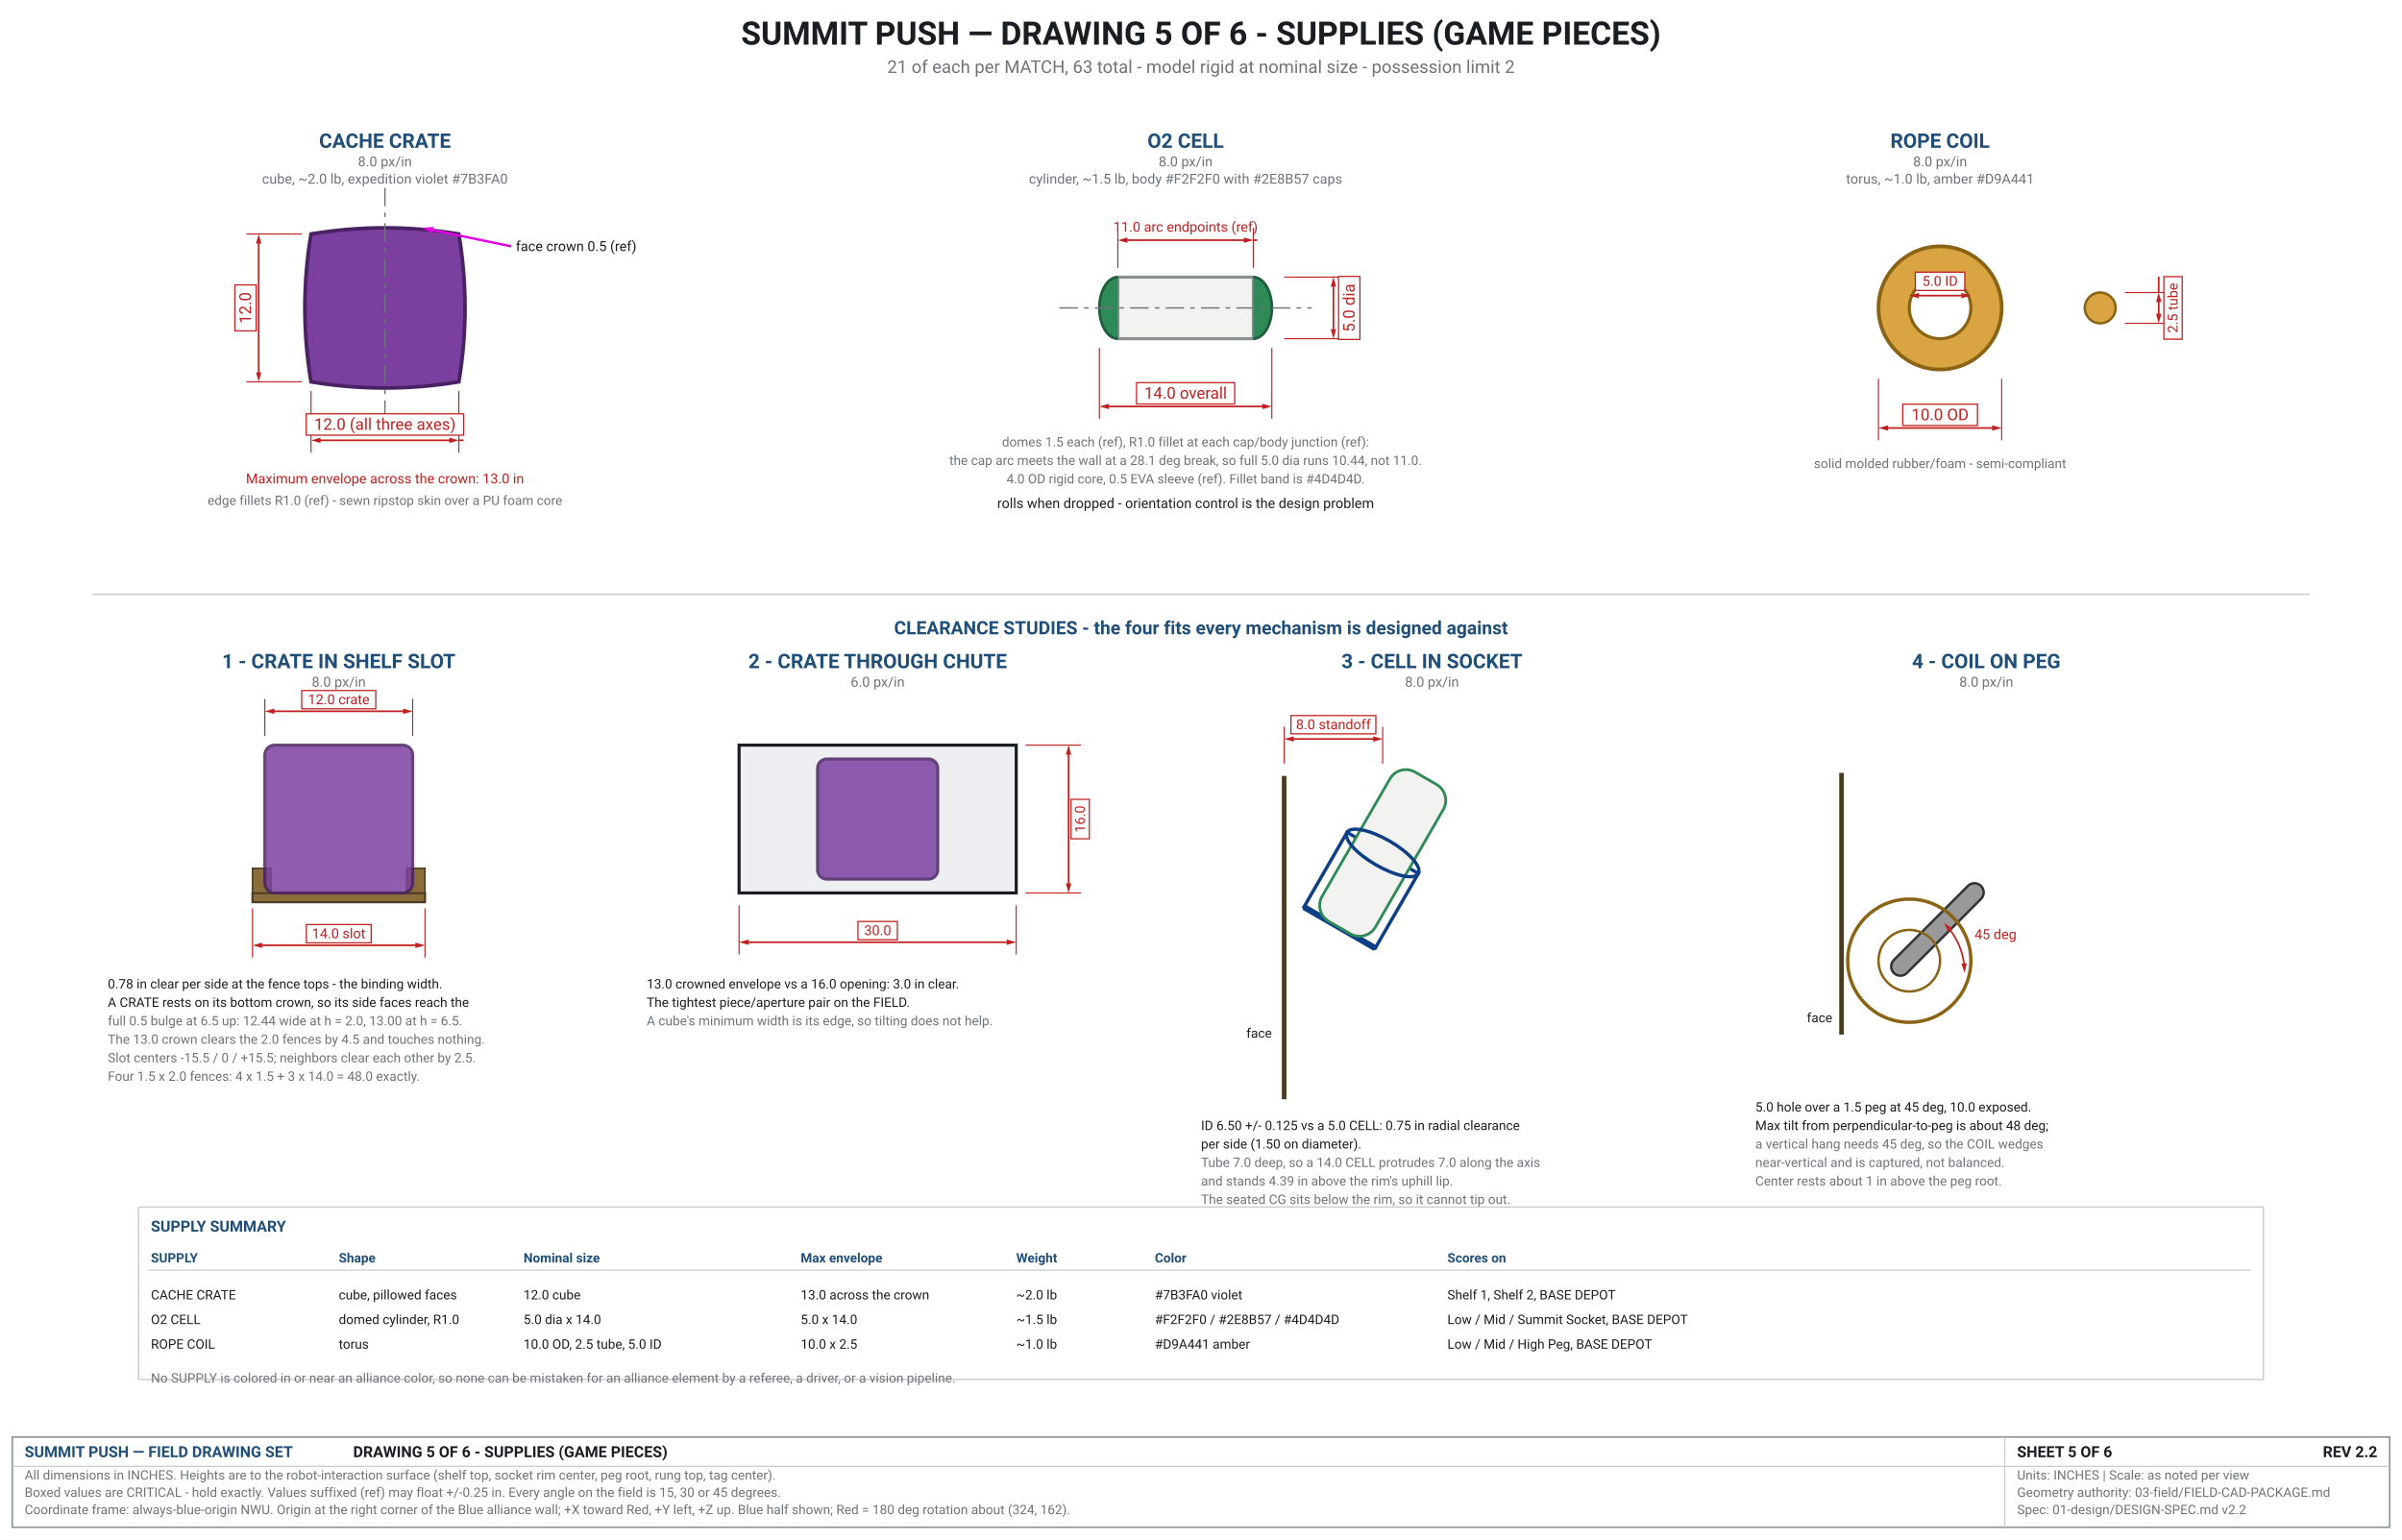
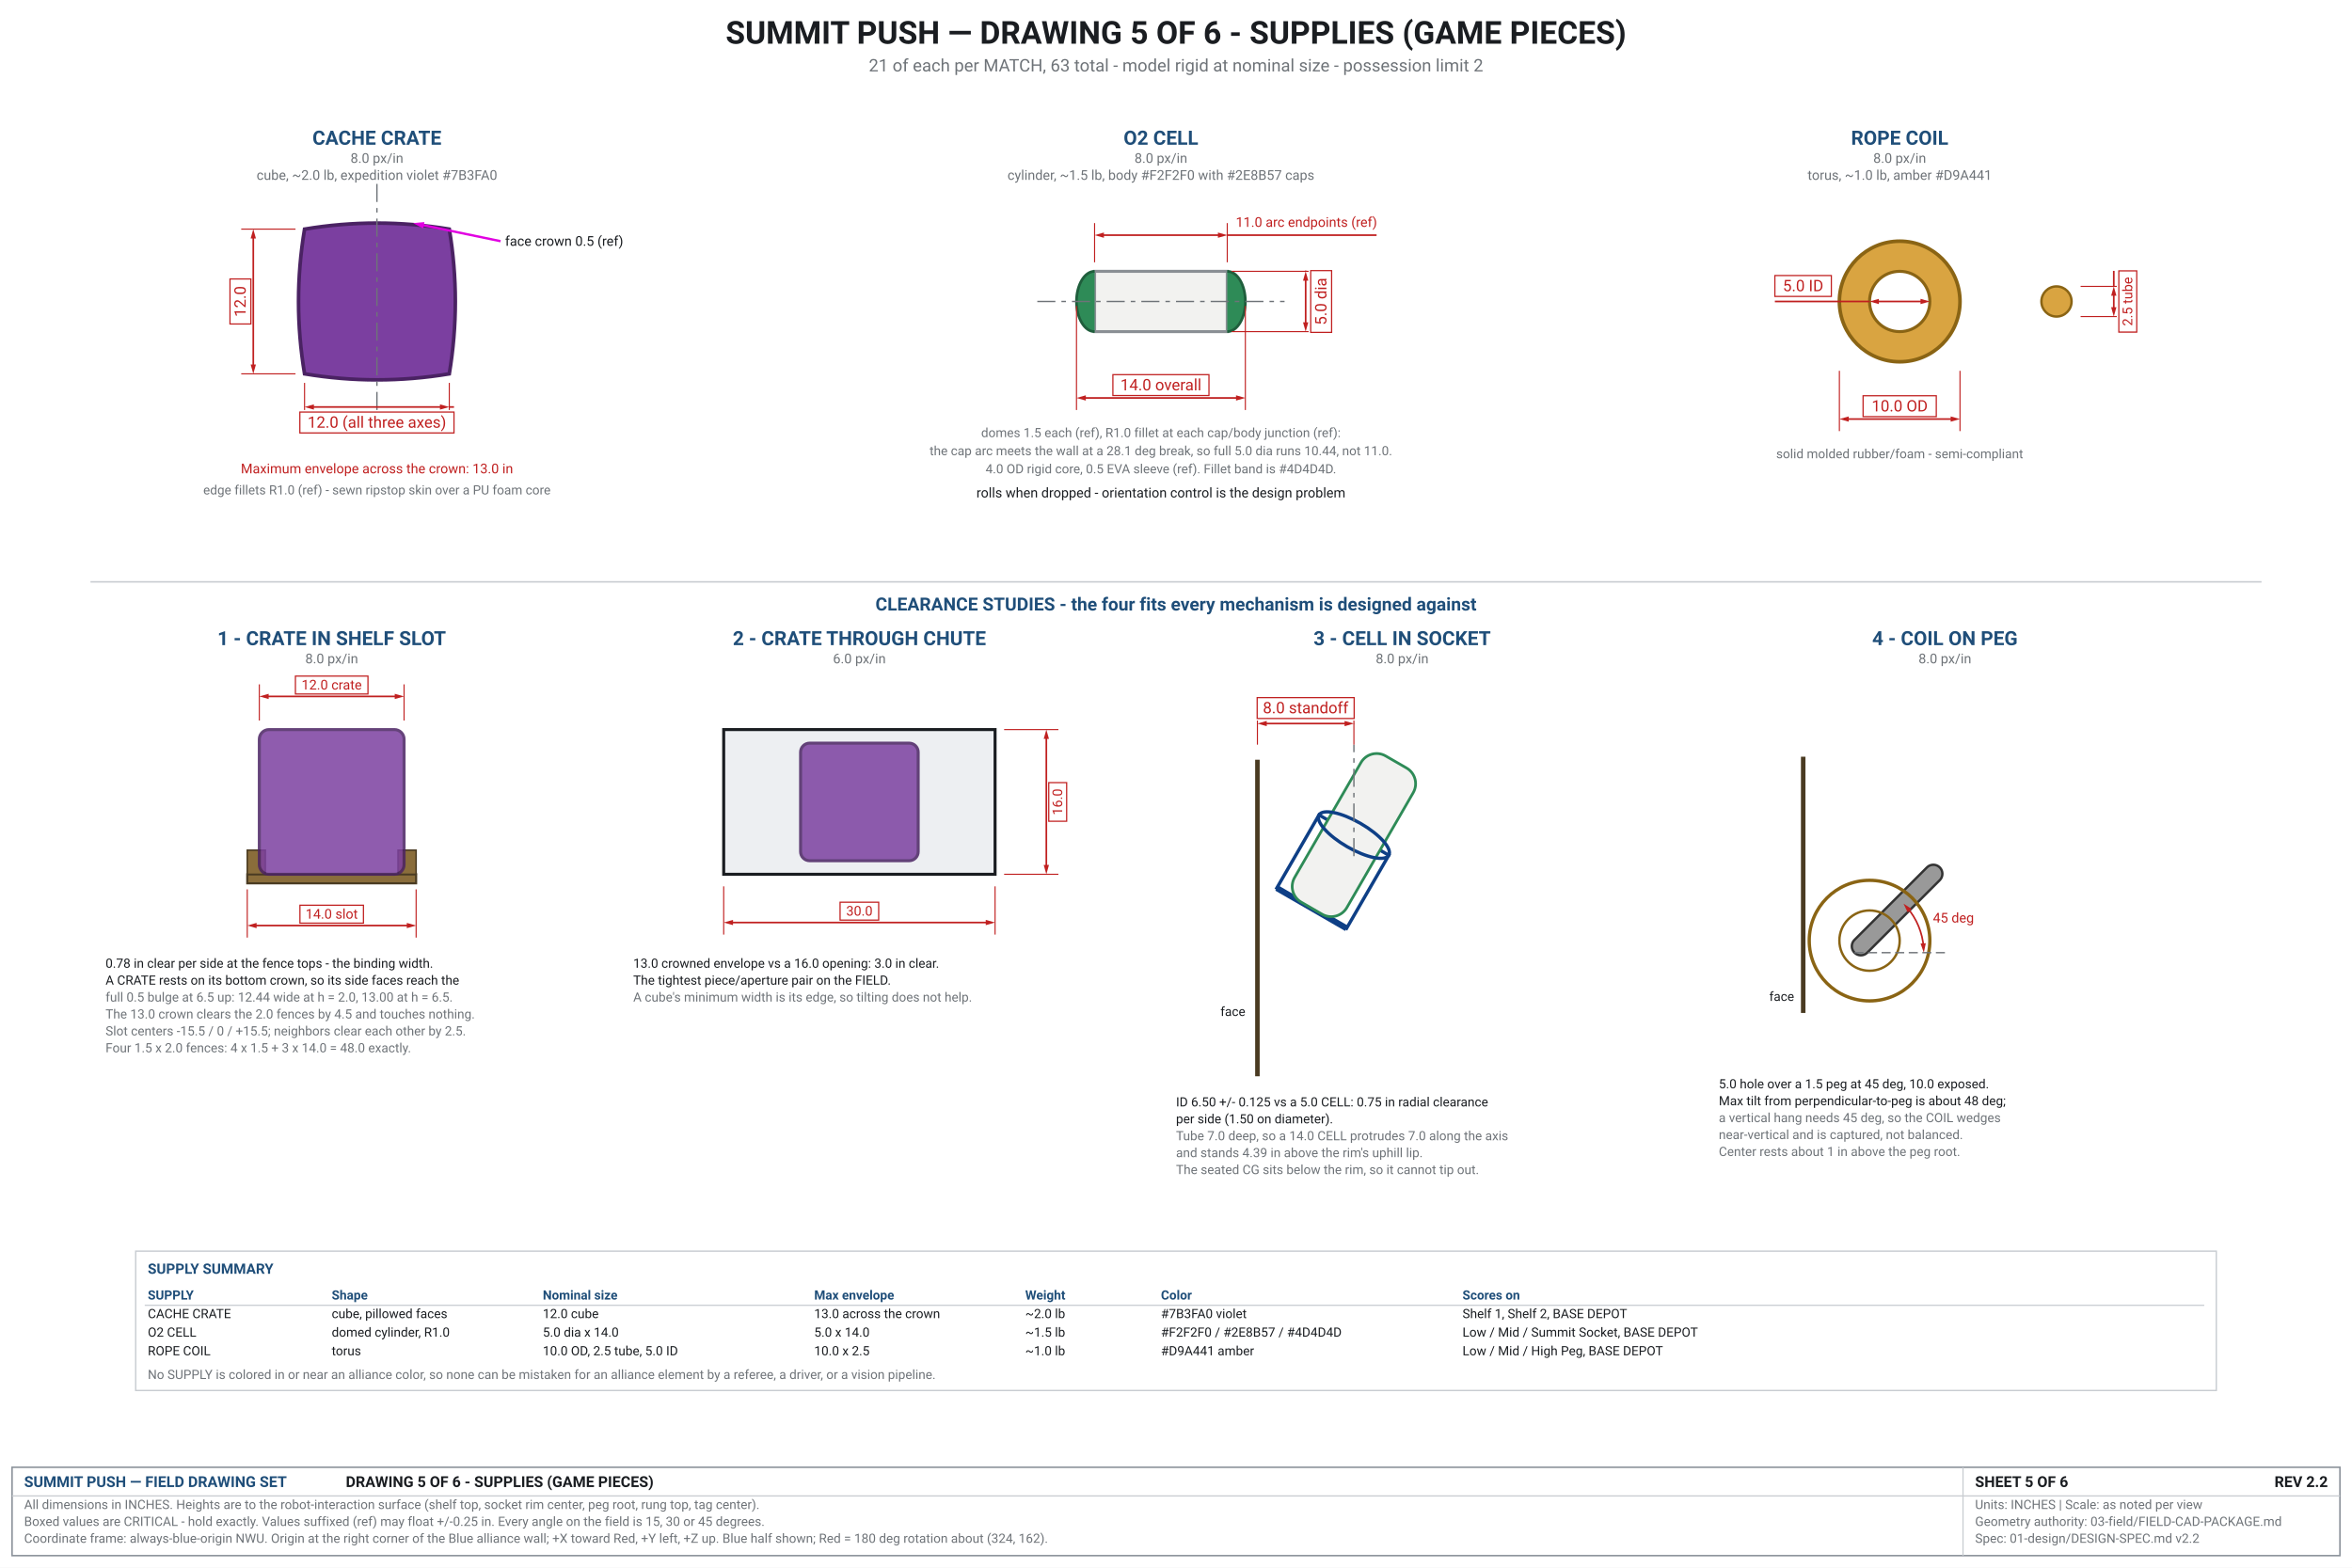
- <svg xmlns="http://www.w3.org/2000/svg" viewBox="0 0 1560 1000" font-family="Segoe UI, Roboto, Arial, sans-serif">
-   <rect width="1560" height="1000" fill="#ffffff" />
-   <text x="780" y="29.0" text-anchor="middle" font-size="21.0" font-weight="bold" fill="#1A1D21">SUMMIT PUSH — DRAWING 5 OF 6 - SUPPLIES (GAME PIECES)</text>
-   <text x="780" y="47.4" text-anchor="middle" font-size="11.5" fill="#6E7378">21 of each per MATCH, 63 total - model rigid at nominal size - possession limit 2</text>
-   <text x="250.00" y="96.00" font-size="13.0" fill="#1F4E79" text-anchor="middle" font-weight="bold">CACHE CRATE</text>
-   <text x="250.00" y="108.05" font-size="9.0" fill="#6E7378" text-anchor="middle">8.0 px/in</text>
-   <text x="250.00" y="119.30" font-size="9.0" fill="#6E7378" text-anchor="middle">cube, ~2.0 lb, expedition violet #7B3FA0</text>
+ <svg xmlns="http://www.w3.org/2000/svg" viewBox="0 0 1560 1040" font-family="Segoe UI, Roboto, Arial, sans-serif">
+   <rect width="1560" height="1040" fill="#ffffff" />
+   <text x="780" y="29.0" text-anchor="middle" font-size="21.00" font-weight="bold" fill="#1A1D21">SUMMIT PUSH — DRAWING 5 OF 6 - SUPPLIES (GAME PIECES)</text>
+   <text x="780" y="47.4" text-anchor="middle" font-size="11.50" fill="#6E7378">21 of each per MATCH, 63 total - model rigid at nominal size - possession limit 2</text>
+   <text x="250.00" y="96.00" font-size="13.00" fill="#1F4E79" text-anchor="middle" font-weight="bold">CACHE CRATE</text>
+   <text x="250.00" y="108.05" font-size="9.00" fill="#6E7378" text-anchor="middle">8.0 px/in</text>
+   <text x="250.00" y="119.30" font-size="9.00" fill="#6E7378" text-anchor="middle">cube, ~2.0 lb, expedition violet #7B3FA0</text>
  <path d="M 202.0 152.0 q 48.0 -8.0 96.0 0 q 8.0 48.0 0 96.0 q -48.0 8.0 -96.0 0 q -8.0 -48.0 0 -96.0 z" fill="#7B3FA0" stroke="#4A2263" stroke-width="2.40" />
  <line x1="250.00" y1="122.00" x2="250.00" y2="278.00" stroke="#6E7378" stroke-width="0.90" stroke-dasharray="12 4 3 4" />
-   <line x1="205.40" y1="286.00" x2="294.60" y2="286.00" stroke="#C02020" stroke-width="1.10" />
-   <path d="M 298.00 286.00 L 291.81 287.75 L 291.81 284.25 Z" fill="#C02020" stroke="none" />
-   <path d="M 202.00 286.00 L 208.19 284.25 L 208.19 287.75 Z" fill="#C02020" stroke="none" />
-   <line x1="202.00" y1="254.00" x2="202.00" y2="294.00" stroke="#C02020" stroke-width="0.72" />
-   <line x1="298.00" y1="254.00" x2="298.00" y2="294.00" stroke="#C02020" stroke-width="0.72" />
-   <line x1="298.00" y1="286.00" x2="301.12" y2="286.00" stroke="#C02020" stroke-width="1.10" />
-   <rect x="198.88" y="268.79" width="102.24" height="13.86" fill="#ffffff" stroke="#C02020" stroke-width="0.80" />
-   <text x="250.00" y="279.18" font-size="10.5" fill="#C02020" text-anchor="middle">12.0 (all three axes)</text>
+   <line x1="205.40" y1="270.00" x2="294.60" y2="270.00" stroke="#C02020" stroke-width="1.10" />
+   <path d="M 298.00 270.00 L 291.81 271.75 L 291.81 268.25 Z" fill="#C02020" stroke="none" />
+   <path d="M 202.00 270.00 L 208.19 268.25 L 208.19 271.75 Z" fill="#C02020" stroke="none" />
+   <line x1="202.00" y1="254.00" x2="202.00" y2="272.00" stroke="#C02020" stroke-width="0.72" />
+   <line x1="298.00" y1="254.00" x2="298.00" y2="272.00" stroke="#C02020" stroke-width="0.72" />
+   <line x1="298.00" y1="270.00" x2="301.12" y2="270.00" stroke="#C02020" stroke-width="1.10" />
+   <rect x="198.88" y="273.35" width="102.24" height="13.86" fill="#ffffff" stroke="#C02020" stroke-width="0.80" />
+   <text x="250.00" y="283.75" font-size="10.50" fill="#C02020" text-anchor="middle">12.0 (all three axes)</text>
  <line x1="168.00" y1="155.40" x2="168.00" y2="244.60" stroke="#C02020" stroke-width="1.10" />
  <path d="M 168.00 248.00 L 166.25 241.81 L 169.75 241.81 Z" fill="#C02020" stroke="none" />
  <path d="M 168.00 152.00 L 169.75 158.19 L 166.25 158.19 Z" fill="#C02020" stroke="none" />
  <line x1="196.00" y1="152.00" x2="160.00" y2="152.00" stroke="#C02020" stroke-width="0.72" />
  <line x1="196.00" y1="248.00" x2="160.00" y2="248.00" stroke="#C02020" stroke-width="0.72" />
  <rect x="153.06" y="184.54" width="29.88" height="13.86" fill="#ffffff" stroke="#C02020" stroke-width="0.80" transform="rotate(-90.00 168.00 200.00)" />
-   <text x="168.00" y="194.94" font-size="10.5" fill="#C02020" text-anchor="middle" transform="rotate(-90.00 168.00 200.00)">12.0</text>
+   <text x="168.00" y="194.94" font-size="10.50" fill="#C02020" text-anchor="middle" transform="rotate(-90.00 168.00 200.00)">12.0</text>
  <line x1="332.00" y1="160.00" x2="277.89" y2="148.80" stroke="#E100E1" stroke-width="1.55" />
  <path d="M 274.00 148.00 L 281.51 147.34 L 280.63 151.58 Z" fill="#E100E1" stroke="none" />
-   <text x="335.00" y="163.06" font-size="9.0" fill="#1A1D21">face crown 0.5 (ref)</text>
-   <text x="250.00" y="314.00" font-size="9.0" fill="#C02020" text-anchor="middle">Maximum envelope across the crown: 13.0 in</text>
-   <text x="250.00" y="328.00" font-size="8.5" fill="#6E7378" text-anchor="middle">edge fillets R1.0 (ref) - sewn ripstop skin over a PU foam core</text>
-   <text x="770.00" y="96.00" font-size="13.0" fill="#1F4E79" text-anchor="middle" font-weight="bold">O2 CELL</text>
-   <text x="770.00" y="108.05" font-size="9.0" fill="#6E7378" text-anchor="middle">8.0 px/in</text>
-   <text x="770.00" y="119.30" font-size="9.0" fill="#6E7378" text-anchor="middle">cylinder, ~1.5 lb, body #F2F2F0 with #2E8B57 caps</text>
+   <text x="335.00" y="163.06" font-size="9.00" fill="#1A1D21">face crown 0.5 (ref)</text>
+   <text x="250.00" y="314.00" font-size="9.00" fill="#C02020" text-anchor="middle">Maximum envelope across the crown: 13.0 in</text>
+   <text x="250.00" y="328.00" font-size="8.50" fill="#6E7378" text-anchor="middle">edge fillets R1.0 (ref) - sewn ripstop skin over a PU foam core</text>
+   <text x="770.00" y="96.00" font-size="13.00" fill="#1F4E79" text-anchor="middle" font-weight="bold">O2 CELL</text>
+   <text x="770.00" y="108.05" font-size="9.00" fill="#6E7378" text-anchor="middle">8.0 px/in</text>
+   <text x="770.00" y="119.30" font-size="9.00" fill="#6E7378" text-anchor="middle">cylinder, ~1.5 lb, body #F2F2F0 with #2E8B57 caps</text>
  <rect x="726.00" y="180.00" width="88.00" height="40.00" fill="#F2F2F0" stroke="#8A8F94" stroke-width="2.00" />
  <path d="M 726.0 180.0 a 12.0 20.0 0 0 0 0 40.0" fill="#2E8B57" stroke="#1F5E3C" stroke-width="1.80" />
  <path d="M 814.0 180.0 a 12.0 20.0 0 0 1 0 40.0" fill="#2E8B57" stroke="#1F5E3C" stroke-width="1.80" />
  <line x1="688.00" y1="200.00" x2="852.00" y2="200.00" stroke="#6E7378" stroke-width="0.90" stroke-dasharray="12 4 3 4" />
  <line x1="717.40" y1="264.00" x2="822.60" y2="264.00" stroke="#C02020" stroke-width="1.10" />
  <path d="M 826.00 264.00 L 819.81 265.75 L 819.81 262.25 Z" fill="#C02020" stroke="none" />
  <path d="M 714.00 264.00 L 720.19 262.25 L 720.19 265.75 Z" fill="#C02020" stroke="none" />
-   <line x1="714.00" y1="226.00" x2="714.00" y2="272.00" stroke="#C02020" stroke-width="0.72" />
-   <line x1="826.00" y1="226.00" x2="826.00" y2="272.00" stroke="#C02020" stroke-width="0.72" />
+   <line x1="714.00" y1="203.00" x2="714.00" y2="272.00" stroke="#C02020" stroke-width="0.72" />
+   <line x1="826.00" y1="203.00" x2="826.00" y2="272.00" stroke="#C02020" stroke-width="0.72" />
  <rect x="738.14" y="248.54" width="63.72" height="13.86" fill="#ffffff" stroke="#C02020" stroke-width="0.80" />
-   <text x="770.00" y="258.94" font-size="10.5" fill="#C02020" text-anchor="middle">14.0 overall</text>
+   <text x="770.00" y="258.94" font-size="10.50" fill="#C02020" text-anchor="middle">14.0 overall</text>
  <line x1="729.40" y1="156.00" x2="810.60" y2="156.00" stroke="#C02020" stroke-width="1.10" />
  <path d="M 814.00 156.00 L 807.81 157.75 L 807.81 154.25 Z" fill="#C02020" stroke="none" />
  <path d="M 726.00 156.00 L 732.19 154.25 L 732.19 157.75 Z" fill="#C02020" stroke="none" />
  <line x1="726.00" y1="174.00" x2="726.00" y2="148.00" stroke="#C02020" stroke-width="0.72" />
  <line x1="814.00" y1="174.00" x2="814.00" y2="148.00" stroke="#C02020" stroke-width="0.72" />
-   <line x1="814.00" y1="156.00" x2="816.52" y2="156.00" stroke="#C02020" stroke-width="1.10" />
-   <text x="770.00" y="150.49" font-size="9.0" fill="#C02020" text-anchor="middle">11.0 arc endpoints (ref)</text>
+   <line x1="814.00" y1="156.00" x2="913.04" y2="156.00" stroke="#C02020" stroke-width="1.10" />
+   <text x="866.52" y="150.49" font-size="9.00" fill="#C02020" text-anchor="middle">11.0 arc endpoints (ref)</text>
  <line x1="866.00" y1="183.40" x2="866.00" y2="216.60" stroke="#C02020" stroke-width="1.10" />
  <path d="M 866.00 220.00 L 864.25 213.81 L 867.75 213.81 Z" fill="#C02020" stroke="none" />
  <path d="M 866.00 180.00 L 867.75 186.19 L 864.25 186.19 Z" fill="#C02020" stroke="none" />
-   <line x1="834.00" y1="180.00" x2="874.00" y2="180.00" stroke="#C02020" stroke-width="0.72" />
-   <line x1="834.00" y1="220.00" x2="874.00" y2="220.00" stroke="#C02020" stroke-width="0.72" />
+   <line x1="817.00" y1="180.00" x2="868.00" y2="180.00" stroke="#C02020" stroke-width="0.72" />
+   <line x1="817.00" y1="220.00" x2="868.00" y2="220.00" stroke="#C02020" stroke-width="0.72" />
  <line x1="866.00" y1="180.00" x2="866.00" y2="179.51" stroke="#C02020" stroke-width="1.10" />
  <rect x="845.51" y="203.35" width="40.97" height="13.86" fill="#ffffff" stroke="#C02020" stroke-width="0.80" transform="rotate(-90.00 866.00 200.00)" />
-   <text x="866.00" y="213.75" font-size="10.5" fill="#C02020" text-anchor="middle" transform="rotate(-90.00 866.00 200.00)">5.0 dia</text>
-   <text x="770.00" y="290.00" font-size="8.5" fill="#6E7378" text-anchor="middle">domes 1.5 each (ref), R1.0 fillet at each cap/body junction (ref):</text>
-   <text x="770.00" y="302.00" font-size="8.5" fill="#6E7378" text-anchor="middle">the cap arc meets the wall at a 28.1 deg break, so full 5.0 dia runs 10.44, not 11.0.</text>
-   <text x="770.00" y="314.00" font-size="8.5" fill="#6E7378" text-anchor="middle">4.0 OD rigid core, 0.5 EVA sleeve (ref). Fillet band is #4D4D4D.</text>
-   <text x="770.00" y="330.00" font-size="9.0" fill="#1A1D21" text-anchor="middle">rolls when dropped - orientation control is the design problem</text>
-   <text x="1260.00" y="96.00" font-size="13.0" fill="#1F4E79" text-anchor="middle" font-weight="bold">ROPE COIL</text>
-   <text x="1260.00" y="108.05" font-size="9.0" fill="#6E7378" text-anchor="middle">8.0 px/in</text>
-   <text x="1260.00" y="119.30" font-size="9.0" fill="#6E7378" text-anchor="middle">torus, ~1.0 lb, amber #D9A441</text>
+   <text x="866.00" y="213.75" font-size="10.50" fill="#C02020" text-anchor="middle" transform="rotate(-90.00 866.00 200.00)">5.0 dia</text>
+   <text x="770.00" y="290.00" font-size="8.50" fill="#6E7378" text-anchor="middle">domes 1.5 each (ref), R1.0 fillet at each cap/body junction (ref):</text>
+   <text x="770.00" y="302.00" font-size="8.50" fill="#6E7378" text-anchor="middle">the cap arc meets the wall at a 28.1 deg break, so full 5.0 dia runs 10.44, not 11.0.</text>
+   <text x="770.00" y="314.00" font-size="8.50" fill="#6E7378" text-anchor="middle">4.0 OD rigid core, 0.5 EVA sleeve (ref). Fillet band is #4D4D4D.</text>
+   <text x="770.00" y="330.00" font-size="9.00" fill="#1A1D21" text-anchor="middle">rolls when dropped - orientation control is the design problem</text>
+   <text x="1260.00" y="96.00" font-size="13.00" fill="#1F4E79" text-anchor="middle" font-weight="bold">ROPE COIL</text>
+   <text x="1260.00" y="108.05" font-size="9.00" fill="#6E7378" text-anchor="middle">8.0 px/in</text>
+   <text x="1260.00" y="119.30" font-size="9.00" fill="#6E7378" text-anchor="middle">torus, ~1.0 lb, amber #D9A441</text>
  <circle cx="1260.00" cy="200.00" r="40.00" fill="#D9A441" stroke="#8A6414" stroke-width="2.40" />
  <circle cx="1260.00" cy="200.00" r="20.00" fill="#FFFFFF" stroke="#8A6414" stroke-width="2.00" />
  <line x1="1223.40" y1="278.00" x2="1296.60" y2="278.00" stroke="#C02020" stroke-width="1.10" />
  <path d="M 1300.00 278.00 L 1293.81 279.75 L 1293.81 276.25 Z" fill="#C02020" stroke="none" />
  <path d="M 1220.00 278.00 L 1226.19 276.25 L 1226.19 279.75 Z" fill="#C02020" stroke="none" />
  <line x1="1220.00" y1="246.00" x2="1220.00" y2="286.00" stroke="#C02020" stroke-width="0.72" />
  <line x1="1300.00" y1="246.00" x2="1300.00" y2="286.00" stroke="#C02020" stroke-width="0.72" />
  <rect x="1235.72" y="262.54" width="48.55" height="13.86" fill="#ffffff" stroke="#C02020" stroke-width="0.80" />
-   <text x="1260.00" y="272.94" font-size="10.5" fill="#C02020" text-anchor="middle">10.0 OD</text>
-   <line x1="1243.40" y1="192.00" x2="1276.60" y2="192.00" stroke="#C02020" stroke-width="1.10" />
-   <path d="M 1280.00 192.00 L 1273.81 193.75 L 1273.81 190.25 Z" fill="#C02020" stroke="none" />
-   <path d="M 1240.00 192.00 L 1246.19 190.25 L 1246.19 193.75 Z" fill="#C02020" stroke="none" />
-   <rect x="1243.94" y="176.77" width="32.11" height="11.88" fill="#ffffff" stroke="#C02020" stroke-width="0.80" />
-   <text x="1260.00" y="185.68" font-size="9.0" fill="#C02020" text-anchor="middle">5.0 ID</text>
+   <text x="1260.00" y="272.94" font-size="10.50" fill="#C02020" text-anchor="middle">10.0 OD</text>
+   <line x1="1243.40" y1="200.00" x2="1276.60" y2="200.00" stroke="#C02020" stroke-width="1.10" />
+   <path d="M 1280.00 200.00 L 1273.81 201.75 L 1273.81 198.25 Z" fill="#C02020" stroke="none" />
+   <path d="M 1240.00 200.00 L 1246.19 198.25 L 1246.19 201.75 Z" fill="#C02020" stroke="none" />
+   <line x1="1240.00" y1="200.00" x2="1177.21" y2="200.00" stroke="#C02020" stroke-width="1.10" />
+   <rect x="1177.21" y="182.79" width="37.46" height="13.86" fill="#ffffff" stroke="#C02020" stroke-width="0.80" />
+   <text x="1195.94" y="193.18" font-size="10.50" fill="#C02020" text-anchor="middle">5.0 ID</text>
  <rect x="1354.00" y="190.00" width="20.00" height="20.00" fill="#D9A441" stroke="#8A6414" stroke-width="1.60" rx="10.00" />
  <line x1="1402.00" y1="193.40" x2="1402.00" y2="206.60" stroke="#C02020" stroke-width="1.10" />
  <path d="M 1402.00 210.00 L 1400.25 203.81 L 1403.75 203.81 Z" fill="#C02020" stroke="none" />
  <path d="M 1402.00 190.00 L 1403.75 196.19 L 1400.25 196.19 Z" fill="#C02020" stroke="none" />
-   <line x1="1380.00" y1="190.00" x2="1410.00" y2="190.00" stroke="#C02020" stroke-width="0.72" />
-   <line x1="1380.00" y1="210.00" x2="1410.00" y2="210.00" stroke="#C02020" stroke-width="0.72" />
+   <line x1="1380.00" y1="190.00" x2="1404.00" y2="190.00" stroke="#C02020" stroke-width="0.72" />
+   <line x1="1380.00" y1="210.00" x2="1404.00" y2="210.00" stroke="#C02020" stroke-width="0.72" />
  <line x1="1402.00" y1="190.00" x2="1402.00" y2="179.69" stroke="#C02020" stroke-width="1.10" />
  <rect x="1381.69" y="203.35" width="40.63" height="11.88" fill="#ffffff" stroke="#C02020" stroke-width="0.80" transform="rotate(-90.00 1402.00 200.00)" />
-   <text x="1402.00" y="212.26" font-size="9.0" fill="#C02020" text-anchor="middle" transform="rotate(-90.00 1402.00 200.00)">2.5 tube</text>
-   <text x="1260.00" y="304.00" font-size="8.5" fill="#6E7378" text-anchor="middle">solid molded rubber/foam - semi-compliant</text>
+   <text x="1402.00" y="212.26" font-size="9.00" fill="#C02020" text-anchor="middle" transform="rotate(-90.00 1402.00 200.00)">2.5 tube</text>
+   <text x="1260.00" y="304.00" font-size="8.50" fill="#6E7378" text-anchor="middle">solid molded rubber/foam - semi-compliant</text>
  <line x1="60.00" y1="386.00" x2="1500.00" y2="386.00" stroke="#C8CCD1" stroke-width="1.00" />
-   <text x="780.00" y="412.00" font-size="12.0" fill="#1F4E79" text-anchor="middle" font-weight="bold">CLEARANCE STUDIES - the four fits every mechanism is designed against</text>
-   <text x="220.00" y="434.00" font-size="13.0" fill="#1F4E79" text-anchor="middle" font-weight="bold">1 - CRATE IN SHELF SLOT</text>
-   <text x="220.00" y="446.05" font-size="9.0" fill="#6E7378" text-anchor="middle">8.0 px/in</text>
+   <text x="780.00" y="405.00" font-size="12.00" fill="#1F4E79" text-anchor="middle" font-weight="bold">CLEARANCE STUDIES - the four fits every mechanism is designed against</text>
+   <text x="220.00" y="428.00" font-size="13.00" fill="#1F4E79" text-anchor="middle" font-weight="bold">1 - CRATE IN SHELF SLOT</text>
+   <text x="220.00" y="440.05" font-size="9.00" fill="#6E7378" text-anchor="middle">8.0 px/in</text>
  <rect x="164.00" y="580.00" width="112.00" height="6.00" fill="#8A6D3B" stroke="#4A3B22" stroke-width="1.40" />
  <rect x="164.00" y="564.00" width="12.00" height="16.00" fill="#8A6D3B" stroke="#4A3B22" stroke-width="1.00" />
  <rect x="264.00" y="564.00" width="12.00" height="16.00" fill="#8A6D3B" stroke="#4A3B22" stroke-width="1.00" />
  <rect x="172.00" y="484.00" width="96.00" height="96.00" fill="#7B3FA0" stroke="#4A2263" stroke-width="2.00" rx="6.40" opacity="0.85" />
  <line x1="167.40" y1="614.00" x2="272.60" y2="614.00" stroke="#C02020" stroke-width="1.10" />
  <path d="M 276.00 614.00 L 269.81 615.75 L 269.81 612.25 Z" fill="#C02020" stroke="none" />
  <path d="M 164.00 614.00 L 170.19 612.25 L 170.19 615.75 Z" fill="#C02020" stroke="none" />
  <line x1="164.00" y1="590.00" x2="164.00" y2="622.00" stroke="#C02020" stroke-width="0.72" />
  <line x1="276.00" y1="590.00" x2="276.00" y2="622.00" stroke="#C02020" stroke-width="0.72" />
  <rect x="198.94" y="600.52" width="42.12" height="11.88" fill="#ffffff" stroke="#C02020" stroke-width="0.80" />
-   <text x="220.00" y="609.43" font-size="9.0" fill="#C02020" text-anchor="middle">14.0 slot</text>
+   <text x="220.00" y="609.43" font-size="9.00" fill="#C02020" text-anchor="middle">14.0 slot</text>
  <line x1="175.40" y1="462.00" x2="264.60" y2="462.00" stroke="#C02020" stroke-width="1.10" />
  <path d="M 268.00 462.00 L 261.81 463.75 L 261.81 460.25 Z" fill="#C02020" stroke="none" />
  <path d="M 172.00 462.00 L 178.19 460.25 L 178.19 463.75 Z" fill="#C02020" stroke="none" />
  <line x1="172.00" y1="478.00" x2="172.00" y2="454.00" stroke="#C02020" stroke-width="0.72" />
  <line x1="268.00" y1="478.00" x2="268.00" y2="454.00" stroke="#C02020" stroke-width="0.72" />
  <rect x="195.94" y="448.52" width="48.12" height="11.88" fill="#ffffff" stroke="#C02020" stroke-width="0.80" />
-   <text x="220.00" y="457.43" font-size="9.0" fill="#C02020" text-anchor="middle">12.0 crate</text>
-   <text x="70.00" y="642.00" font-size="8.5" fill="#1A1D21">0.78 in clear per side at the fence tops - the binding width.</text>
-   <text x="70.00" y="654.00" font-size="8.5" fill="#1A1D21">A CRATE rests on its bottom crown, so its side faces reach the</text>
-   <text x="70.00" y="666.00" font-size="8.5" fill="#6E7378">full 0.5 bulge at 6.5 up: 12.44 wide at h = 2.0, 13.00 at h = 6.5.</text>
-   <text x="70.00" y="678.00" font-size="8.5" fill="#6E7378">The 13.0 crown clears the 2.0 fences by 4.5 and touches nothing.</text>
-   <text x="70.00" y="690.00" font-size="8.5" fill="#6E7378">Slot centers -15.5 / 0 / +15.5; neighbors clear each other by 2.5.</text>
-   <text x="70.00" y="702.00" font-size="8.5" fill="#6E7378">Four 1.5 x 2.0 fences: 4 x 1.5 + 3 x 14.0 = 48.0 exactly.</text>
-   <text x="570.00" y="434.00" font-size="13.0" fill="#1F4E79" text-anchor="middle" font-weight="bold">2 - CRATE THROUGH CHUTE</text>
-   <text x="570.00" y="446.05" font-size="9.0" fill="#6E7378" text-anchor="middle">6.0 px/in</text>
+   <text x="220.00" y="457.43" font-size="9.00" fill="#C02020" text-anchor="middle">12.0 crate</text>
+   <text x="70.00" y="642.00" font-size="8.50" fill="#1A1D21">0.78 in clear per side at the fence tops - the binding width.</text>
+   <text x="70.00" y="653.22" font-size="8.50" fill="#1A1D21">A CRATE rests on its bottom crown, so its side faces reach the</text>
+   <text x="70.00" y="664.44" font-size="8.50" fill="#6E7378">full 0.5 bulge at 6.5 up: 12.44 wide at h = 2.0, 13.00 at h = 6.5.</text>
+   <text x="70.00" y="675.66" font-size="8.50" fill="#6E7378">The 13.0 crown clears the 2.0 fences by 4.5 and touches nothing.</text>
+   <text x="70.00" y="686.88" font-size="8.50" fill="#6E7378">Slot centers -15.5 / 0 / +15.5; neighbors clear each other by 2.5.</text>
+   <text x="70.00" y="698.10" font-size="8.50" fill="#6E7378">Four 1.5 x 2.0 fences: 4 x 1.5 + 3 x 14.0 = 48.0 exactly.</text>
+   <text x="570.00" y="428.00" font-size="13.00" fill="#1F4E79" text-anchor="middle" font-weight="bold">2 - CRATE THROUGH CHUTE</text>
+   <text x="570.00" y="440.05" font-size="9.00" fill="#6E7378" text-anchor="middle">6.0 px/in</text>
  <rect x="480.00" y="484.00" width="180.00" height="96.00" fill="#EDEFF2" stroke="#1A1D21" stroke-width="2.00" />
  <rect x="531.00" y="493.00" width="78.00" height="78.00" fill="#7B3FA0" stroke="#4A2263" stroke-width="2.00" rx="6.00" opacity="0.85" />
  <line x1="483.40" y1="612.00" x2="656.60" y2="612.00" stroke="#C02020" stroke-width="1.10" />
  <path d="M 660.00 612.00 L 653.81 613.75 L 653.81 610.25 Z" fill="#C02020" stroke="none" />
  <path d="M 480.00 612.00 L 486.19 610.25 L 486.19 613.75 Z" fill="#C02020" stroke="none" />
  <line x1="480.00" y1="588.00" x2="480.00" y2="620.00" stroke="#C02020" stroke-width="0.72" />
  <line x1="660.00" y1="588.00" x2="660.00" y2="620.00" stroke="#C02020" stroke-width="0.72" />
  <rect x="557.19" y="598.52" width="25.61" height="11.88" fill="#ffffff" stroke="#C02020" stroke-width="0.80" />
-   <text x="570.00" y="607.43" font-size="9.0" fill="#C02020" text-anchor="middle">30.0</text>
+   <text x="570.00" y="607.43" font-size="9.00" fill="#C02020" text-anchor="middle">30.0</text>
  <line x1="694.00" y1="487.40" x2="694.00" y2="576.60" stroke="#C02020" stroke-width="1.10" />
  <path d="M 694.00 580.00 L 692.25 573.81 L 695.75 573.81 Z" fill="#C02020" stroke="none" />
  <path d="M 694.00 484.00 L 695.75 490.19 L 692.25 490.19 Z" fill="#C02020" stroke="none" />
  <line x1="666.00" y1="484.00" x2="702.00" y2="484.00" stroke="#C02020" stroke-width="0.72" />
  <line x1="666.00" y1="580.00" x2="702.00" y2="580.00" stroke="#C02020" stroke-width="0.72" />
  <rect x="681.19" y="533.60" width="25.61" height="11.88" fill="#ffffff" stroke="#C02020" stroke-width="0.80" transform="rotate(-90.00 694.00 532.00)" />
-   <text x="694.00" y="542.51" font-size="9.0" fill="#C02020" text-anchor="middle" transform="rotate(-90.00 694.00 532.00)">16.0</text>
-   <text x="420.00" y="642.00" font-size="8.5" fill="#1A1D21">13.0 crowned envelope vs a 16.0 opening: 3.0 in clear.</text>
-   <text x="420.00" y="654.00" font-size="8.5" fill="#1A1D21">The tightest piece/aperture pair on the FIELD.</text>
-   <text x="420.00" y="666.00" font-size="8.5" fill="#6E7378">A cube's minimum width is its edge, so tilting does not help.</text>
-   <text x="930.00" y="434.00" font-size="13.0" fill="#1F4E79" text-anchor="middle" font-weight="bold">3 - CELL IN SOCKET</text>
-   <text x="930.00" y="446.05" font-size="9.0" fill="#6E7378" text-anchor="middle">8.0 px/in</text>
+   <text x="694.00" y="542.51" font-size="9.00" fill="#C02020" text-anchor="middle" transform="rotate(-90.00 694.00 532.00)">16.0</text>
+   <text x="420.00" y="642.00" font-size="8.50" fill="#1A1D21">13.0 crowned envelope vs a 16.0 opening: 3.0 in clear.</text>
+   <text x="420.00" y="653.22" font-size="8.50" fill="#1A1D21">The tightest piece/aperture pair on the FIELD.</text>
+   <text x="420.00" y="664.44" font-size="8.50" fill="#6E7378">A cube's minimum width is its edge, so tilting does not help.</text>
+   <text x="930.00" y="428.00" font-size="13.00" fill="#1F4E79" text-anchor="middle" font-weight="bold">3 - CELL IN SOCKET</text>
+   <text x="930.00" y="440.05" font-size="9.00" fill="#6E7378" text-anchor="middle">8.0 px/in</text>
  <line x1="834.00" y1="504.00" x2="834.00" y2="714.00" stroke="#4A3B22" stroke-width="3.00" />
-   <text x="826.00" y="674.00" font-size="8.5" fill="#1A1D21" text-anchor="end">face</text>
+   <text x="826.00" y="674.00" font-size="8.50" fill="#1A1D21" text-anchor="end">face</text>
  <g transform="rotate(30 898.00 554.00)">
    <rect x="871.28" y="554.00" width="53.44" height="56.00" fill="none" stroke="#0E3F86" stroke-width="2.20" />
    <line x1="871.28" y1="610.00" x2="924.72" y2="610.00" stroke="#0E3F86" stroke-width="4.00" />
    <rect x="878.00" y="498.00" width="40.00" height="112.00" fill="#F2F2F0" stroke="#2E8B57" stroke-width="1.80" rx="12.00" />
  </g>
  <ellipse cx="898.00" cy="554.00" rx="26.72" ry="8.91" fill="none" stroke="#0E3F86" stroke-width="2.20" transform="rotate(30.000 898.00 554.00)" />
+   <line x1="898.00" y1="568.00" x2="898.00" y2="494.00" stroke="#6E7378" stroke-width="0.90" stroke-dasharray="12 4 3 4" />
  <line x1="837.40" y1="480.00" x2="894.60" y2="480.00" stroke="#C02020" stroke-width="1.10" />
  <path d="M 898.00 480.00 L 891.81 481.75 L 891.81 478.25 Z" fill="#C02020" stroke="none" />
  <path d="M 834.00 480.00 L 840.19 478.25 L 840.19 481.75 Z" fill="#C02020" stroke="none" />
-   <line x1="834.00" y1="496.00" x2="834.00" y2="472.00" stroke="#C02020" stroke-width="0.72" />
-   <line x1="898.00" y1="496.00" x2="898.00" y2="472.00" stroke="#C02020" stroke-width="0.72" />
-   <rect x="838.43" y="464.77" width="55.13" height="11.88" fill="#ffffff" stroke="#C02020" stroke-width="0.80" />
-   <text x="866.00" y="473.68" font-size="9.0" fill="#C02020" text-anchor="middle">8.0 standoff</text>
-   <text x="780.00" y="734.00" font-size="8.5" fill="#1A1D21">ID 6.50 +/- 0.125 vs a 5.0 CELL: 0.75 in radial clearance</text>
-   <text x="780.00" y="746.00" font-size="8.5" fill="#1A1D21">per side (1.50 on diameter).</text>
-   <text x="780.00" y="758.00" font-size="8.5" fill="#6E7378">Tube 7.0 deep, so a 14.0 CELL protrudes 7.0 along the axis</text>
-   <text x="780.00" y="770.00" font-size="8.5" fill="#6E7378">and stands 4.39 in above the rim's uphill lip.</text>
-   <text x="780.00" y="782.00" font-size="8.5" fill="#6E7378">The seated CG sits below the rim, so it cannot tip out.</text>
-   <text x="1290.00" y="434.00" font-size="13.0" fill="#1F4E79" text-anchor="middle" font-weight="bold">4 - COIL ON PEG</text>
-   <text x="1290.00" y="446.05" font-size="9.0" fill="#6E7378" text-anchor="middle">8.0 px/in</text>
+   <line x1="834.00" y1="494.00" x2="834.00" y2="478.00" stroke="#C02020" stroke-width="0.72" />
+   <line x1="898.00" y1="494.00" x2="898.00" y2="478.00" stroke="#C02020" stroke-width="0.72" />
+   <line x1="898.00" y1="480.00" x2="898.16" y2="480.00" stroke="#C02020" stroke-width="1.10" />
+   <rect x="833.84" y="462.79" width="64.32" height="13.86" fill="#ffffff" stroke="#C02020" stroke-width="0.80" />
+   <text x="866.00" y="473.18" font-size="10.50" fill="#C02020" text-anchor="middle">8.0 standoff</text>
+   <text x="780.00" y="734.00" font-size="8.50" fill="#1A1D21">ID 6.50 +/- 0.125 vs a 5.0 CELL: 0.75 in radial clearance</text>
+   <text x="780.00" y="745.22" font-size="8.50" fill="#1A1D21">per side (1.50 on diameter).</text>
+   <text x="780.00" y="756.44" font-size="8.50" fill="#6E7378">Tube 7.0 deep, so a 14.0 CELL protrudes 7.0 along the axis</text>
+   <text x="780.00" y="767.66" font-size="8.50" fill="#6E7378">and stands 4.39 in above the rim's uphill lip.</text>
+   <text x="780.00" y="778.88" font-size="8.50" fill="#6E7378">The seated CG sits below the rim, so it cannot tip out.</text>
+   <text x="1290.00" y="428.00" font-size="13.00" fill="#1F4E79" text-anchor="middle" font-weight="bold">4 - COIL ON PEG</text>
+   <text x="1290.00" y="440.05" font-size="9.00" fill="#6E7378" text-anchor="middle">8.0 px/in</text>
  <line x1="1196.00" y1="502.00" x2="1196.00" y2="672.00" stroke="#4A3B22" stroke-width="3.00" />
-   <text x="1190.00" y="664.00" font-size="8.5" fill="#1A1D21" text-anchor="end">face</text>
+   <text x="1190.00" y="664.00" font-size="8.50" fill="#1A1D21" text-anchor="end">face</text>
  <g transform="rotate(-45 1230.0 632.0)">
    <rect x="1230.00" y="626.00" width="80.00" height="12.00" fill="#999999" stroke="#333333" stroke-width="1.60" rx="6.00" />
  </g>
  <circle cx="1240.00" cy="624.00" r="40.00" fill="none" stroke="#8A6414" stroke-width="2.20" />
  <circle cx="1240.00" cy="624.00" r="20.00" fill="none" stroke="#8A6414" stroke-width="1.60" />
+   <line x1="1230.00" y1="632.00" x2="1290.00" y2="632.00" stroke="#6E7378" stroke-width="0.90" stroke-dasharray="6 3" />
  <path d="M 1275.87 628.60 A 46.00 46.00 0 0 0 1264.84 601.97" fill="none" stroke="#C02020" stroke-width="1.10" />
  <path d="M 1262.53 599.47 L 1267.92 602.98 L 1265.28 605.29 Z" fill="#C02020" stroke="none" />
  <path d="M 1276.00 632.00 L 1273.83 625.94 L 1277.33 625.71 Z" fill="#C02020" stroke="none" />
-   <text x="1296.00" y="610.00" font-size="9.0" fill="#C02020" text-anchor="middle">45 deg</text>
-   <text x="1140.00" y="722.00" font-size="8.5" fill="#1A1D21">5.0 hole over a 1.5 peg at 45 deg, 10.0 exposed.</text>
-   <text x="1140.00" y="734.00" font-size="8.5" fill="#1A1D21">Max tilt from perpendicular-to-peg is about 48 deg;</text>
-   <text x="1140.00" y="746.00" font-size="8.5" fill="#6E7378">a vertical hang needs 45 deg, so the COIL wedges</text>
-   <text x="1140.00" y="758.00" font-size="8.5" fill="#6E7378">near-vertical and is captured, not balanced.</text>
-   <text x="1140.00" y="770.00" font-size="8.5" fill="#6E7378">Center rests about 1 in above the peg root.</text>
-   <rect x="90.00" y="784.00" width="1380.00" height="112.00" fill="#FFFFFF" stroke="#C8CCD1" stroke-width="0.90" />
-   <text x="98.00" y="800.00" font-size="10.0" fill="#1F4E79" font-weight="bold">SUPPLY SUMMARY</text>
-   <text x="98.00" y="820.00" font-size="8.5" fill="#1F4E79" font-weight="bold">SUPPLY</text>
-   <text x="220.00" y="820.00" font-size="8.5" fill="#1F4E79" font-weight="bold">Shape</text>
-   <text x="340.00" y="820.00" font-size="8.5" fill="#1F4E79" font-weight="bold">Nominal size</text>
-   <text x="520.00" y="820.00" font-size="8.5" fill="#1F4E79" font-weight="bold">Max envelope</text>
-   <text x="660.00" y="820.00" font-size="8.5" fill="#1F4E79" font-weight="bold">Weight</text>
-   <text x="750.00" y="820.00" font-size="8.5" fill="#1F4E79" font-weight="bold">Color</text>
-   <text x="940.00" y="820.00" font-size="8.5" fill="#1F4E79" font-weight="bold">Scores on</text>
-   <line x1="96.00" y1="825.00" x2="1462.00" y2="825.00" stroke="#C8CCD1" stroke-width="0.80" />
-   <text x="98.00" y="844.00" font-size="8.5" fill="#1A1D21">CACHE CRATE</text>
-   <text x="220.00" y="844.00" font-size="8.5" fill="#1A1D21">cube, pillowed faces</text>
-   <text x="340.00" y="844.00" font-size="8.5" fill="#1A1D21">12.0 cube</text>
-   <text x="520.00" y="844.00" font-size="8.5" fill="#1A1D21">13.0 across the crown</text>
-   <text x="660.00" y="844.00" font-size="8.5" fill="#1A1D21">~2.0 lb</text>
-   <text x="750.00" y="844.00" font-size="8.5" fill="#1A1D21">#7B3FA0 violet</text>
-   <text x="940.00" y="844.00" font-size="8.5" fill="#1A1D21">Shelf 1, Shelf 2, BASE DEPOT</text>
-   <text x="98.00" y="860.00" font-size="8.5" fill="#1A1D21">O2 CELL</text>
-   <text x="220.00" y="860.00" font-size="8.5" fill="#1A1D21">domed cylinder, R1.0</text>
-   <text x="340.00" y="860.00" font-size="8.5" fill="#1A1D21">5.0 dia x 14.0</text>
-   <text x="520.00" y="860.00" font-size="8.5" fill="#1A1D21">5.0 x 14.0</text>
-   <text x="660.00" y="860.00" font-size="8.5" fill="#1A1D21">~1.5 lb</text>
-   <text x="750.00" y="860.00" font-size="8.5" fill="#1A1D21">#F2F2F0 / #2E8B57 / #4D4D4D</text>
-   <text x="940.00" y="860.00" font-size="8.5" fill="#1A1D21">Low / Mid / Summit Socket, BASE DEPOT</text>
-   <text x="98.00" y="876.00" font-size="8.5" fill="#1A1D21">ROPE COIL</text>
-   <text x="220.00" y="876.00" font-size="8.5" fill="#1A1D21">torus</text>
-   <text x="340.00" y="876.00" font-size="8.5" fill="#1A1D21">10.0 OD, 2.5 tube, 5.0 ID</text>
-   <text x="520.00" y="876.00" font-size="8.5" fill="#1A1D21">10.0 x 2.5</text>
-   <text x="660.00" y="876.00" font-size="8.5" fill="#1A1D21">~1.0 lb</text>
-   <text x="750.00" y="876.00" font-size="8.5" fill="#1A1D21">#D9A441 amber</text>
-   <text x="940.00" y="876.00" font-size="8.5" fill="#1A1D21">Low / Mid / High Peg, BASE DEPOT</text>
-   <text x="98.00" y="898.00" font-size="8.5" fill="#6E7378">No SUPPLY is colored in or near an alliance color, so none can be mistaken for an alliance element by a referee, a driver, or a vision pipeline.</text>
-   <rect x="8.00" y="933.39" width="1544.00" height="58.61" fill="#FFFFFF" stroke="#8A9199" stroke-width="1.00" />
-   <line x1="8.00" y1="952.39" x2="1552.00" y2="952.39" stroke="#C8CCD1" stroke-width="0.80" />
-   <line x1="1302.00" y1="933.39" x2="1302.00" y2="992.00" stroke="#C8CCD1" stroke-width="0.80" />
-   <text x="16.00" y="946.49" font-size="10.0" fill="#1F4E79" font-weight="bold">SUMMIT PUSH — FIELD DRAWING SET</text>
-   <text x="229.34" y="946.49" font-size="10.0" fill="#1A1D21" font-weight="bold">DRAWING 5 OF 6 - SUPPLIES (GAME PIECES)</text>
-   <text x="16.00" y="961.06" font-size="8.5" fill="#6E7378">All dimensions in INCHES. Heights are to the robot-interaction surface (shelf top, socket rim center, peg root, rung top, tag center).</text>
-   <text x="16.00" y="972.28" font-size="8.5" fill="#6E7378">Boxed values are CRITICAL - hold exactly. Values suffixed (ref) may float +/-0.25 in. Every angle on the field is 15, 30 or 45 degrees.</text>
-   <text x="16.00" y="983.50" font-size="8.5" fill="#6E7378">Coordinate frame: always-blue-origin NWU. Origin at the right corner of the Blue alliance wall; +X toward Red, +Y left, +Z up. Blue half shown; Red = 180 deg rotation about (324, 162).</text>
-   <text x="1310.00" y="946.49" font-size="10.0" fill="#1A1D21" font-weight="bold">SHEET 5 OF 6</text>
-   <text x="1310.00" y="961.06" font-size="8.5" fill="#6E7378">Units: INCHES   |   Scale: as noted per view</text>
-   <text x="1310.00" y="972.28" font-size="8.5" fill="#6E7378">Geometry authority: 03-field/FIELD-CAD-PACKAGE.md</text>
-   <text x="1310.00" y="983.50" font-size="8.5" fill="#6E7378">Spec: 01-design/DESIGN-SPEC.md v2.2</text>
-   <text x="1544.00" y="946.49" font-size="10.0" fill="#1A1D21" text-anchor="end" font-weight="bold">REV 2.2</text>
+   <text x="1282.00" y="612.00" font-size="9.00" fill="#C02020">45 deg</text>
+   <text x="1140.00" y="722.00" font-size="8.50" fill="#1A1D21">5.0 hole over a 1.5 peg at 45 deg, 10.0 exposed.</text>
+   <text x="1140.00" y="733.22" font-size="8.50" fill="#1A1D21">Max tilt from perpendicular-to-peg is about 48 deg;</text>
+   <text x="1140.00" y="744.44" font-size="8.50" fill="#6E7378">a vertical hang needs 45 deg, so the COIL wedges</text>
+   <text x="1140.00" y="755.66" font-size="8.50" fill="#6E7378">near-vertical and is captured, not balanced.</text>
+   <text x="1140.00" y="766.88" font-size="8.50" fill="#6E7378">Center rests about 1 in above the peg root.</text>
+   <rect x="90.00" y="830.00" width="1380.00" height="92.45" fill="#FFFFFF" stroke="#C8CCD1" stroke-width="0.90" />
+   <text x="98.00" y="845.03" font-size="9.50" fill="#1F4E79" font-weight="bold">SUPPLY SUMMARY</text>
+   <text x="98.00" y="862.11" font-size="8.50" fill="#1F4E79" font-weight="bold">SUPPLY</text>
+   <text x="220.00" y="862.11" font-size="8.50" fill="#1F4E79" font-weight="bold">Shape</text>
+   <text x="360.00" y="862.11" font-size="8.50" fill="#1F4E79" font-weight="bold">Nominal size</text>
+   <text x="540.00" y="862.11" font-size="8.50" fill="#1F4E79" font-weight="bold">Max envelope</text>
+   <text x="680.00" y="862.11" font-size="8.50" fill="#1F4E79" font-weight="bold">Weight</text>
+   <text x="770.00" y="862.11" font-size="8.50" fill="#1F4E79" font-weight="bold">Color</text>
+   <text x="970.00" y="862.11" font-size="8.50" fill="#1F4E79" font-weight="bold">Scores on</text>
+   <line x1="96.00" y1="865.93" x2="1462.00" y2="865.93" stroke="#C8CCD1" stroke-width="0.80" />
+   <text x="98.00" y="874.43" font-size="8.50" fill="#1A1D21">CACHE CRATE</text>
+   <text x="220.00" y="874.43" font-size="8.50" fill="#1A1D21">cube, pillowed faces</text>
+   <text x="360.00" y="874.43" font-size="8.50" fill="#1A1D21">12.0 cube</text>
+   <text x="540.00" y="874.43" font-size="8.50" fill="#1A1D21">13.0 across the crown</text>
+   <text x="680.00" y="874.43" font-size="8.50" fill="#1A1D21">~2.0 lb</text>
+   <text x="770.00" y="874.43" font-size="8.50" fill="#1A1D21">#7B3FA0 violet</text>
+   <text x="970.00" y="874.43" font-size="8.50" fill="#1A1D21">Shelf 1, Shelf 2, BASE DEPOT</text>
+   <text x="98.00" y="886.75" font-size="8.50" fill="#1A1D21">O2 CELL</text>
+   <text x="220.00" y="886.75" font-size="8.50" fill="#1A1D21">domed cylinder, R1.0</text>
+   <text x="360.00" y="886.75" font-size="8.50" fill="#1A1D21">5.0 dia x 14.0</text>
+   <text x="540.00" y="886.75" font-size="8.50" fill="#1A1D21">5.0 x 14.0</text>
+   <text x="680.00" y="886.75" font-size="8.50" fill="#1A1D21">~1.5 lb</text>
+   <text x="770.00" y="886.75" font-size="8.50" fill="#1A1D21">#F2F2F0 / #2E8B57 / #4D4D4D</text>
+   <text x="970.00" y="886.75" font-size="8.50" fill="#1A1D21">Low / Mid / Summit Socket, BASE DEPOT</text>
+   <text x="98.00" y="899.08" font-size="8.50" fill="#1A1D21">ROPE COIL</text>
+   <text x="220.00" y="899.08" font-size="8.50" fill="#1A1D21">torus</text>
+   <text x="360.00" y="899.08" font-size="8.50" fill="#1A1D21">10.0 OD, 2.5 tube, 5.0 ID</text>
+   <text x="540.00" y="899.08" font-size="8.50" fill="#1A1D21">10.0 x 2.5</text>
+   <text x="680.00" y="899.08" font-size="8.50" fill="#1A1D21">~1.0 lb</text>
+   <text x="770.00" y="899.08" font-size="8.50" fill="#1A1D21">#D9A441 amber</text>
+   <text x="970.00" y="899.08" font-size="8.50" fill="#1A1D21">Low / Mid / High Peg, BASE DEPOT</text>
+   <text x="98.00" y="914.80" font-size="8.50" fill="#6E7378">No SUPPLY is colored in or near an alliance color, so none can be mistaken for an alliance element by a referee, a driver, or a vision pipeline.</text>
+   <rect x="8.00" y="973.39" width="1544.00" height="58.61" fill="#FFFFFF" stroke="#8A9199" stroke-width="1.00" />
+   <line x1="8.00" y1="992.39" x2="1552.00" y2="992.39" stroke="#C8CCD1" stroke-width="0.80" />
+   <line x1="1302.00" y1="973.39" x2="1302.00" y2="1032.00" stroke="#C8CCD1" stroke-width="0.80" />
+   <text x="16.00" y="986.49" font-size="10.00" fill="#1F4E79" font-weight="bold">SUMMIT PUSH — FIELD DRAWING SET</text>
+   <text x="229.34" y="986.49" font-size="10.00" fill="#1A1D21" font-weight="bold">DRAWING 5 OF 6 - SUPPLIES (GAME PIECES)</text>
+   <text x="16.00" y="1001.06" font-size="8.50" fill="#6E7378">All dimensions in INCHES. Heights are to the robot-interaction surface (shelf top, socket rim center, peg root, rung top, tag center).</text>
+   <text x="16.00" y="1012.28" font-size="8.50" fill="#6E7378">Boxed values are CRITICAL - hold exactly. Values suffixed (ref) may float +/-0.25 in. Every angle on the field is 15, 30 or 45 degrees.</text>
+   <text x="16.00" y="1023.50" font-size="8.50" fill="#6E7378">Coordinate frame: always-blue-origin NWU. Origin at the right corner of the Blue alliance wall; +X toward Red, +Y left, +Z up. Blue half shown; Red = 180 deg rotation about (324, 162).</text>
+   <text x="1310.00" y="986.49" font-size="10.00" fill="#1A1D21" font-weight="bold">SHEET 5 OF 6</text>
+   <text x="1310.00" y="1001.06" font-size="8.50" fill="#6E7378">Units: INCHES   |   Scale: as noted per view</text>
+   <text x="1310.00" y="1012.28" font-size="8.50" fill="#6E7378">Geometry authority: 03-field/FIELD-CAD-PACKAGE.md</text>
+   <text x="1310.00" y="1023.50" font-size="8.50" fill="#6E7378">Spec: 01-design/DESIGN-SPEC.md v2.2</text>
+   <text x="1544.00" y="986.49" font-size="10.00" fill="#1A1D21" text-anchor="end" font-weight="bold">REV 2.2</text>
</svg>
